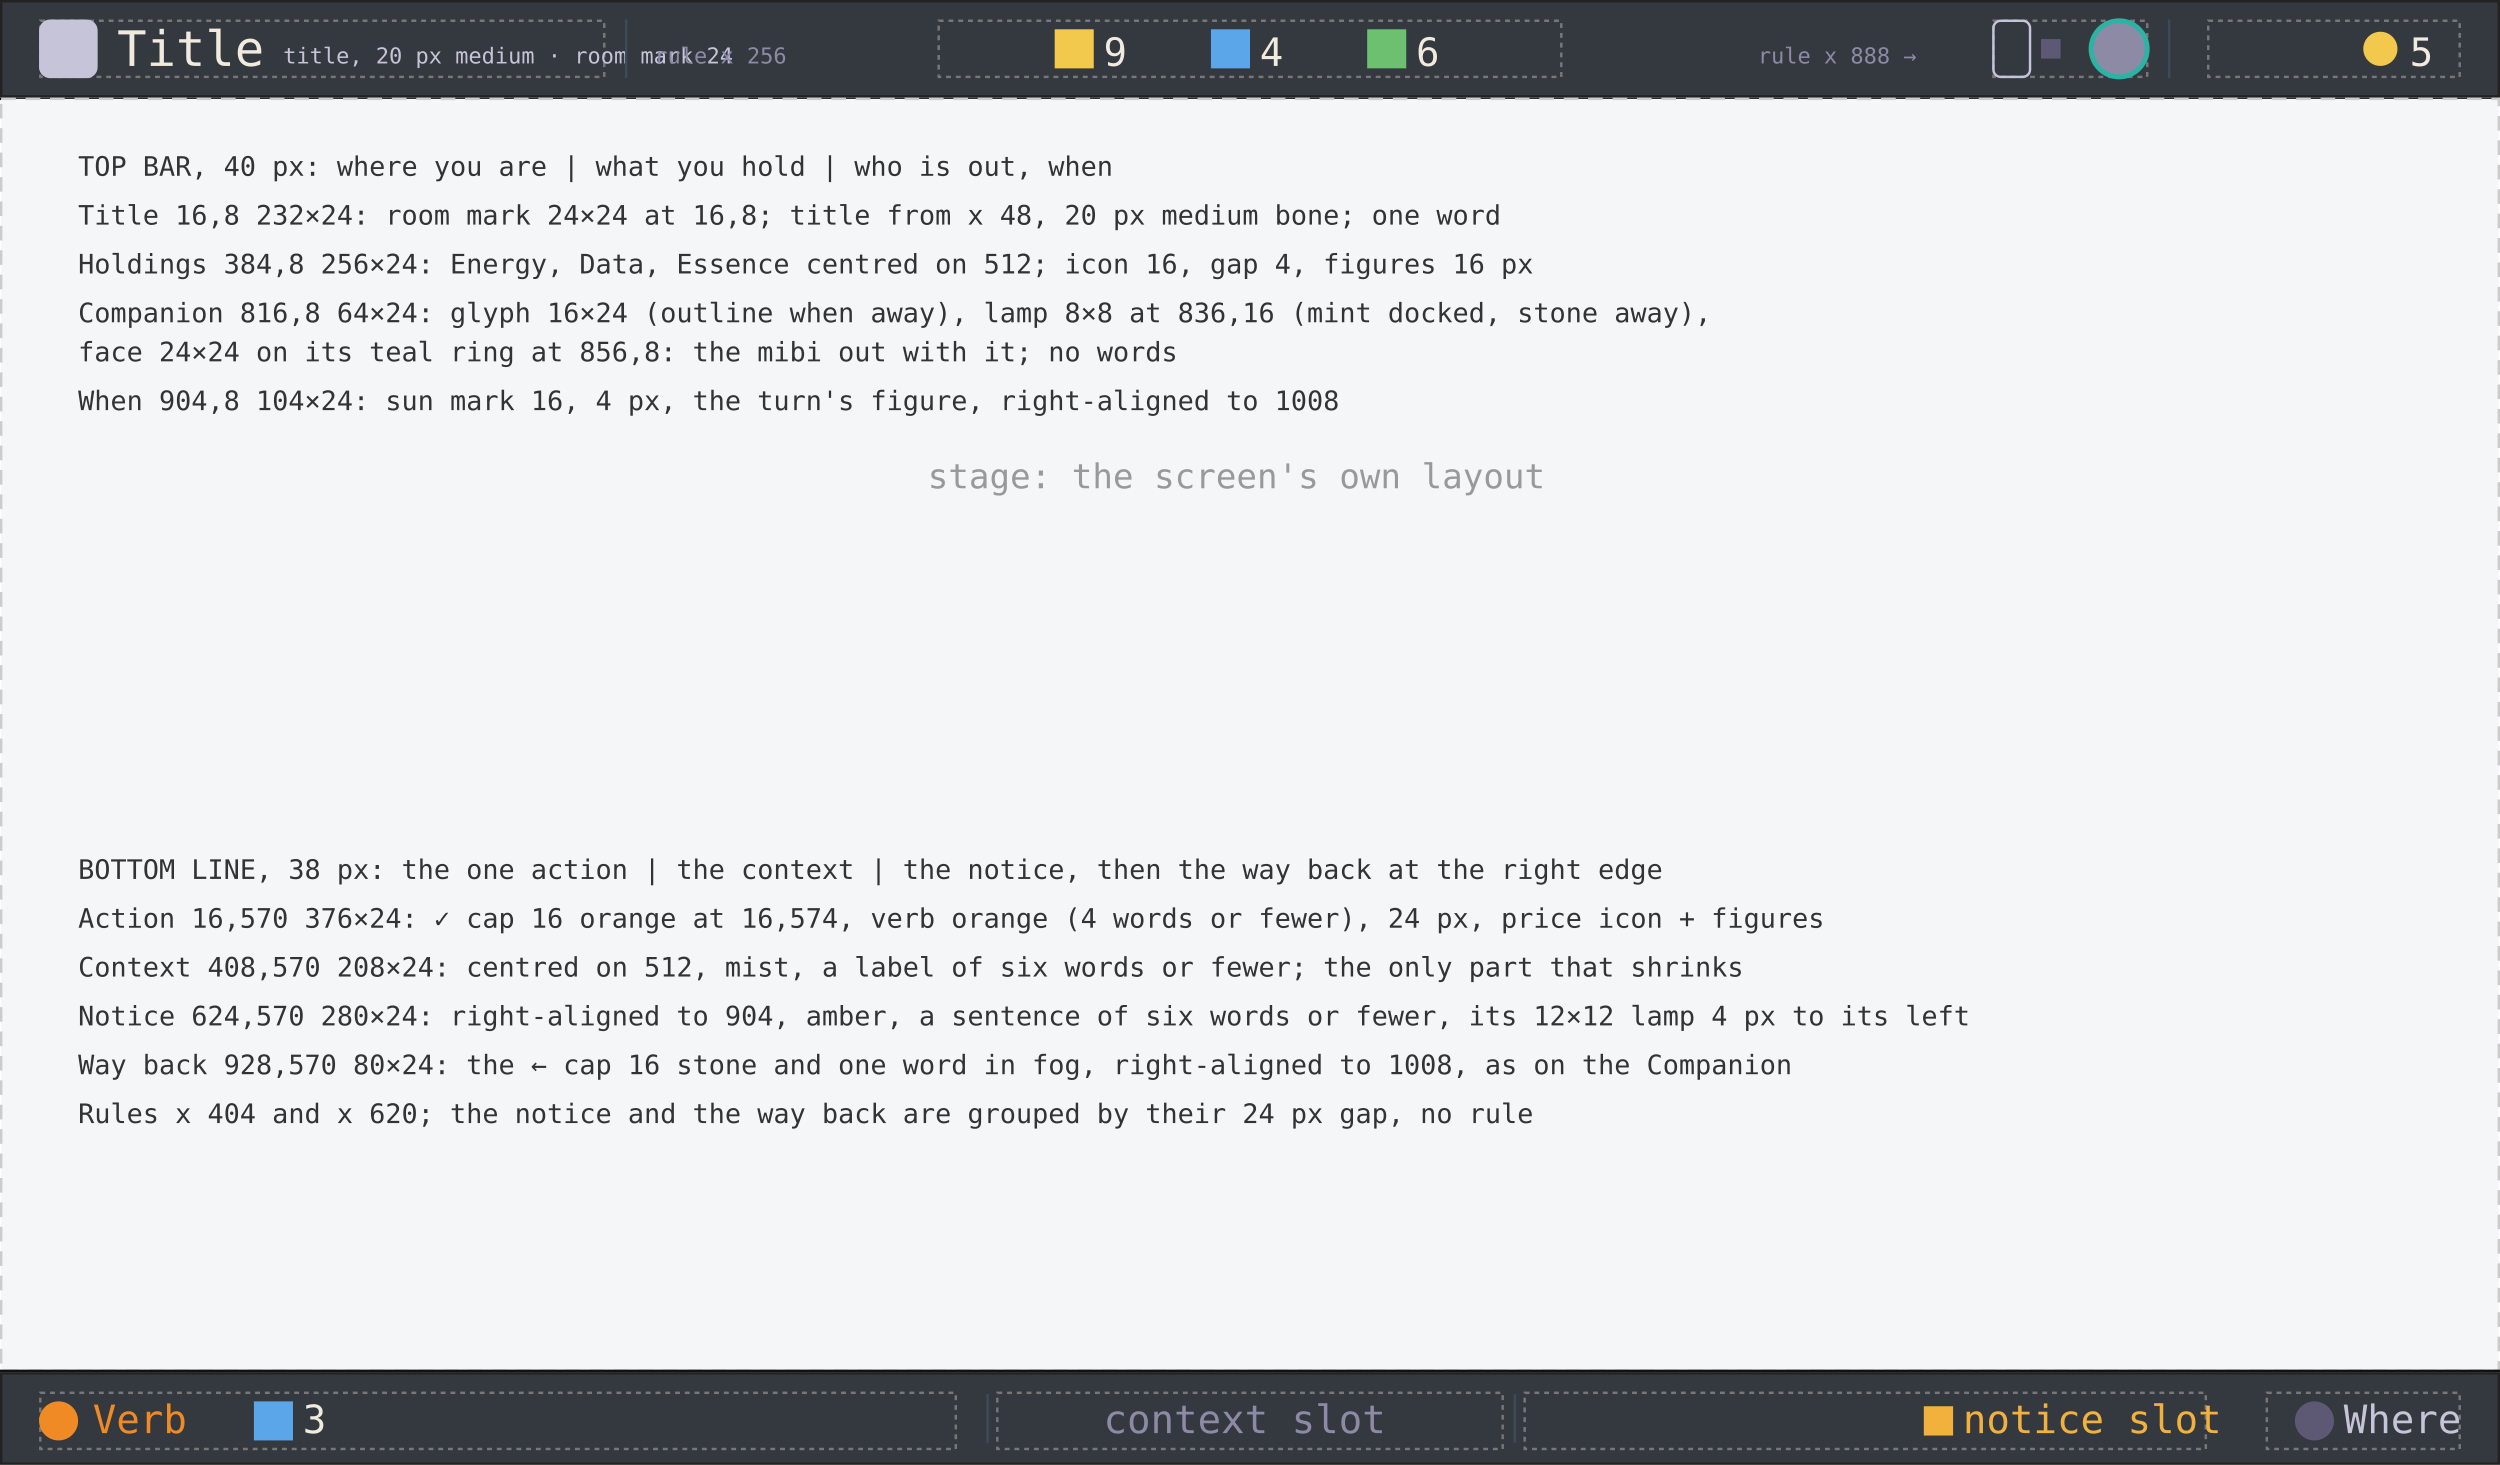
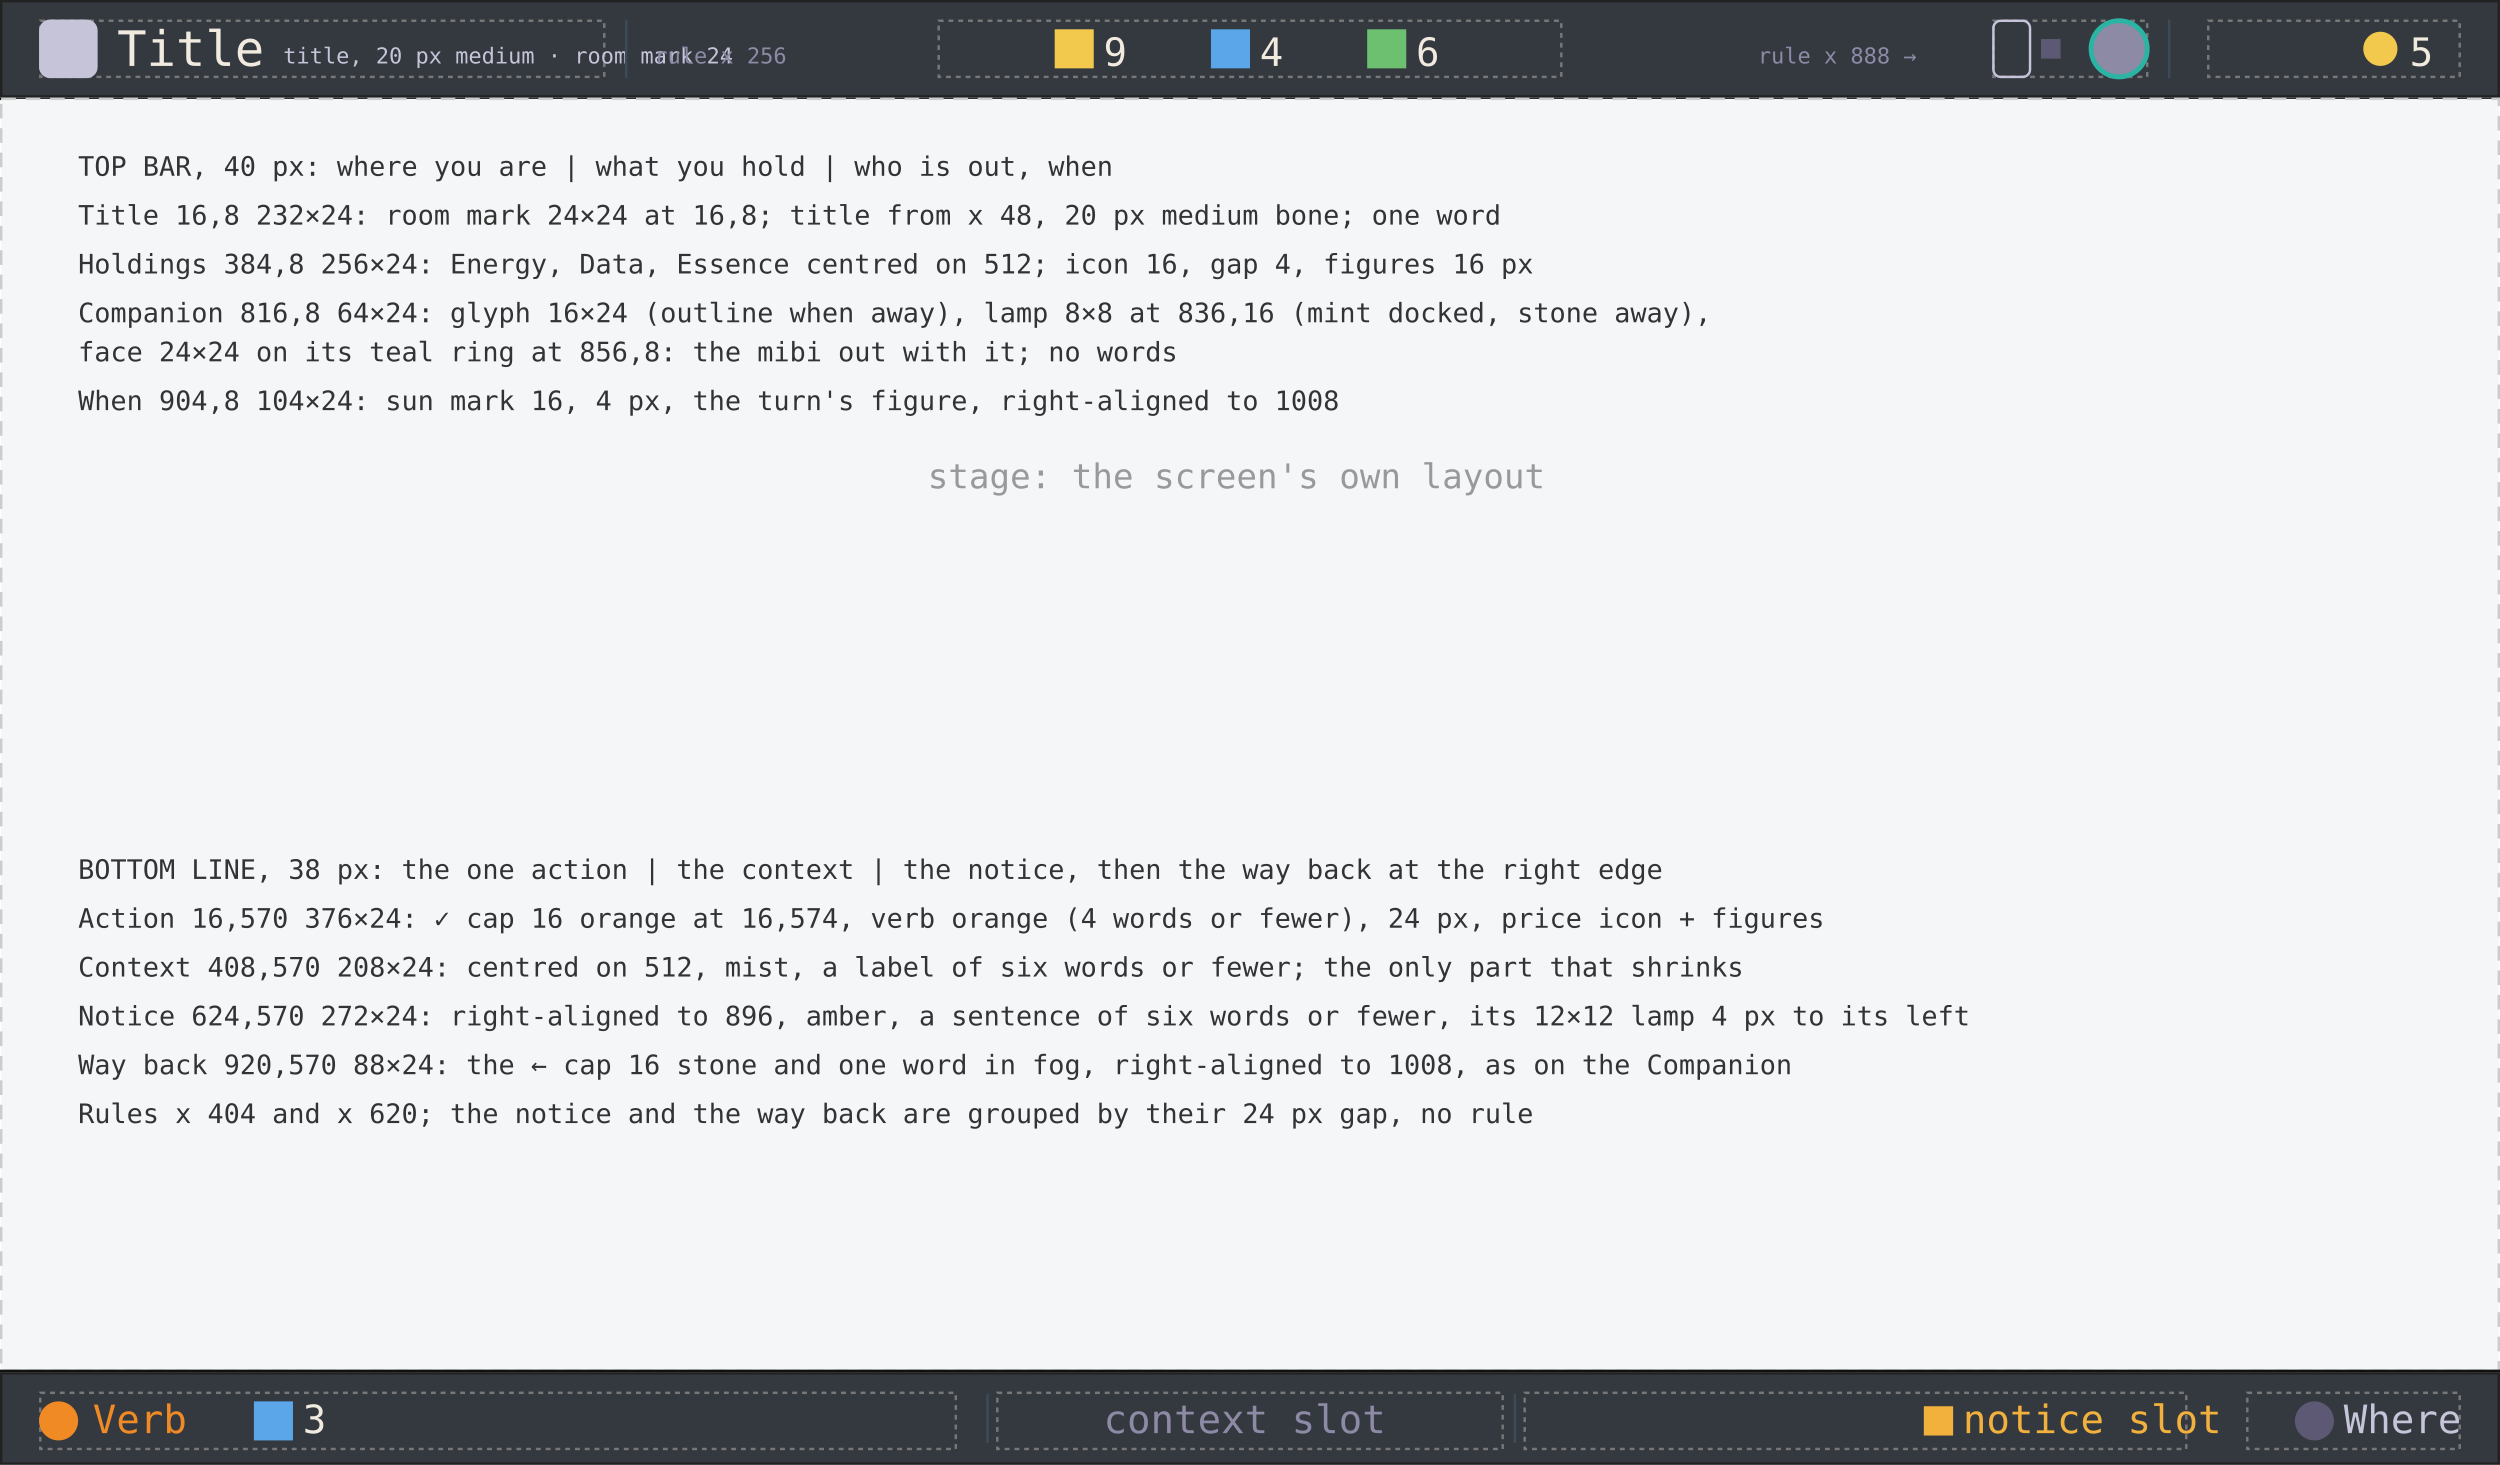
<svg xmlns="http://www.w3.org/2000/svg" viewBox="0 0 1024 600" width="1024" height="600" font-family="ui-monospace, Menlo, Consolas, monospace">
  <rect width="1024" height="600" fill="#ffffff" />
  <rect x="0.5" y="0.5" width="1023" height="39" fill="#34383f" stroke="#222" stroke-width="1" />
  <line x1="0" y1="40.5" x2="1024" y2="40.5" stroke="#111" />
  <rect x="16.5" y="8.5" width="231" height="23" fill="none" stroke="#777" stroke-width="1" stroke-dasharray="2 2" />
  <rect x="16.5" y="8.5" width="23" height="23" rx="4" fill="#c6c4d8" stroke="#c6c4d8" stroke-width="1" />
  <text x="48" y="27" font-size="20" fill="#f1ebdf">Title</text>
  <text x="116" y="26" font-size="9" fill="#c6c4d8">title, 20 px medium · room mark 24</text>
  <line x1="256.5" y1="8" x2="256.5" y2="32" stroke="#3c4b57" />
  <line x1="888.5" y1="8" x2="888.5" y2="32" stroke="#3c4b57" />
  <rect x="384.5" y="8.5" width="255" height="23" fill="none" stroke="#777" stroke-width="1" stroke-dasharray="2 2" />
  <rect x="432" y="12" width="16" height="16" fill="#f2c94c" />
  <text x="452" y="27" font-size="16" fill="#f1ebdf">9</text>
  <rect x="496" y="12" width="16" height="16" fill="#5aa6e8" />
  <text x="516" y="27" font-size="16" fill="#f1ebdf">4</text>
  <rect x="560" y="12" width="16" height="16" fill="#6cc070" />
  <text x="580" y="27" font-size="16" fill="#f1ebdf">6</text>
  <rect x="816.5" y="8.5" width="63" height="23" fill="none" stroke="#777" stroke-width="1" stroke-dasharray="2 2" />
  <rect x="816.5" y="8.5" width="15" height="23" rx="3" fill="none" stroke="#c6c4d8" />
  <rect x="836" y="16" width="8" height="8" fill="#5d5974" />
  <circle cx="868" cy="20" r="11.5" fill="#8d8aa6" stroke="#2bb3a3" stroke-width="2" />
  <rect x="904.5" y="8.5" width="103" height="23" fill="none" stroke="#777" stroke-width="1" stroke-dasharray="2 2" />
  <circle cx="975" cy="20" r="7" fill="#f2c94c" />
  <text x="987" y="27" font-size="16" fill="#f1ebdf">5</text>
  <text x="268" y="26" font-size="9" fill="#8d8aa6">rule x 256</text>
  <text x="720" y="26" font-size="9" fill="#8d8aa6">rule x 888 →</text>
  <rect x="0.5" y="40.5" width="1023" height="521" fill="#f4f6f8" stroke="#ccc" stroke-width="1" stroke-dasharray="6 4" />
  <text x="380" y="200" font-size="14" fill="#999">stage: the screen's own layout</text>
  <text x="32" y="72" font-size="11" fill="#333">TOP BAR, 40 px: where you are | what you hold | who is out, when</text>
  <text x="32" y="92" font-size="11" fill="#333">Title 16,8 232×24: room mark 24×24 at 16,8; title from x 48, 20 px medium bone; one word</text>
  <text x="32" y="112" font-size="11" fill="#333">Holdings 384,8 256×24: Energy, Data, Essence centred on 512; icon 16, gap 4, figures 16 px</text>
  <text x="32" y="132" font-size="11" fill="#333">Companion 816,8 64×24: glyph 16×24 (outline when away), lamp 8×8 at 836,16 (mint docked, stone away),</text>
  <text x="32" y="148" font-size="11" fill="#333">   face 24×24 on its teal ring at 856,8: the mibi out with it; no words</text>
  <text x="32" y="168" font-size="11" fill="#333">When 904,8 104×24: sun mark 16, 4 px, the turn's figure, right-aligned to 1008</text>
  <text x="32" y="360" font-size="11" fill="#333">BOTTOM LINE, 38 px: the one action | the context | the notice, then the way back at the right edge</text>
  <text x="32" y="380" font-size="11" fill="#333">Action 16,570 376×24: ✓ cap 16 orange at 16,574, verb orange (4 words or fewer), 24 px, price icon + figures</text>
  <text x="32" y="400" font-size="11" fill="#333">Context 408,570 208×24: centred on 512, mist, a label of six words or fewer; the only part that shrinks</text>
-   <text x="32" y="420" font-size="11" fill="#333">Notice 624,570 280×24: right-aligned to 904, amber, a sentence of six words or fewer, its 12×12 lamp 4 px to its left</text>
-   <text x="32" y="440" font-size="11" fill="#333">Way back 928,570 80×24: the ← cap 16 stone and one word in fog, right-aligned to 1008, as on the Companion</text>
+   <text x="32" y="420" font-size="11" fill="#333">Notice 624,570 272×24: right-aligned to 896, amber, a sentence of six words or fewer, its 12×12 lamp 4 px to its left</text>
+   <text x="32" y="440" font-size="11" fill="#333">Way back 920,570 88×24: the ← cap 16 stone and one word in fog, right-aligned to 1008, as on the Companion</text>
  <text x="32" y="460" font-size="11" fill="#333">Rules x 404 and x 620; the notice and the way back are grouped by their 24 px gap, no rule</text>
  <rect x="0.5" y="562.5" width="1023" height="37" fill="#34383f" stroke="#222" stroke-width="1" />
  <line x1="0" y1="561.5" x2="1024" y2="561.5" stroke="#111" />
  <rect x="16.5" y="570.5" width="375" height="23" fill="none" stroke="#777" stroke-width="1" stroke-dasharray="2 2" />
  <circle cx="24" cy="582" r="8" fill="#f08a24" />
  <text x="38" y="587" font-size="16" fill="#f08a24">Verb</text>
  <rect x="104" y="574" width="16" height="16" fill="#5aa6e8" />
  <text x="124" y="587" font-size="16" fill="#f1ebdf">3</text>
  <line x1="404.5" y1="571" x2="404.5" y2="591" stroke="#3c4b57" />
  <line x1="620.5" y1="571" x2="620.5" y2="591" stroke="#3c4b57" />
  <rect x="408.5" y="570.5" width="207" height="23" fill="none" stroke="#777" stroke-width="1" stroke-dasharray="2 2" />
  <text x="452" y="587" font-size="16" fill="#8d8aa6">context slot</text>
-   <rect x="624.5" y="570.5" width="279" height="23" fill="none" stroke="#777" stroke-width="1" stroke-dasharray="2 2" />
+   <rect x="624.5" y="570.5" width="271" height="23" fill="none" stroke="#777" stroke-width="1" stroke-dasharray="2 2" />
  <rect x="788" y="576" width="12" height="12" fill="#f2b13c" />
  <text x="804" y="587" font-size="16" fill="#f2b13c">notice slot</text>
-   <rect x="928.5" y="570.5" width="79" height="23" fill="none" stroke="#777" stroke-width="1" stroke-dasharray="2 2" />
+   <rect x="920.5" y="570.5" width="87" height="23" fill="none" stroke="#777" stroke-width="1" stroke-dasharray="2 2" />
  <circle cx="948" cy="582" r="8" fill="#5d5974" />
  <text x="960" y="587" font-size="16" fill="#c6c4d8">Where</text>
</svg>
